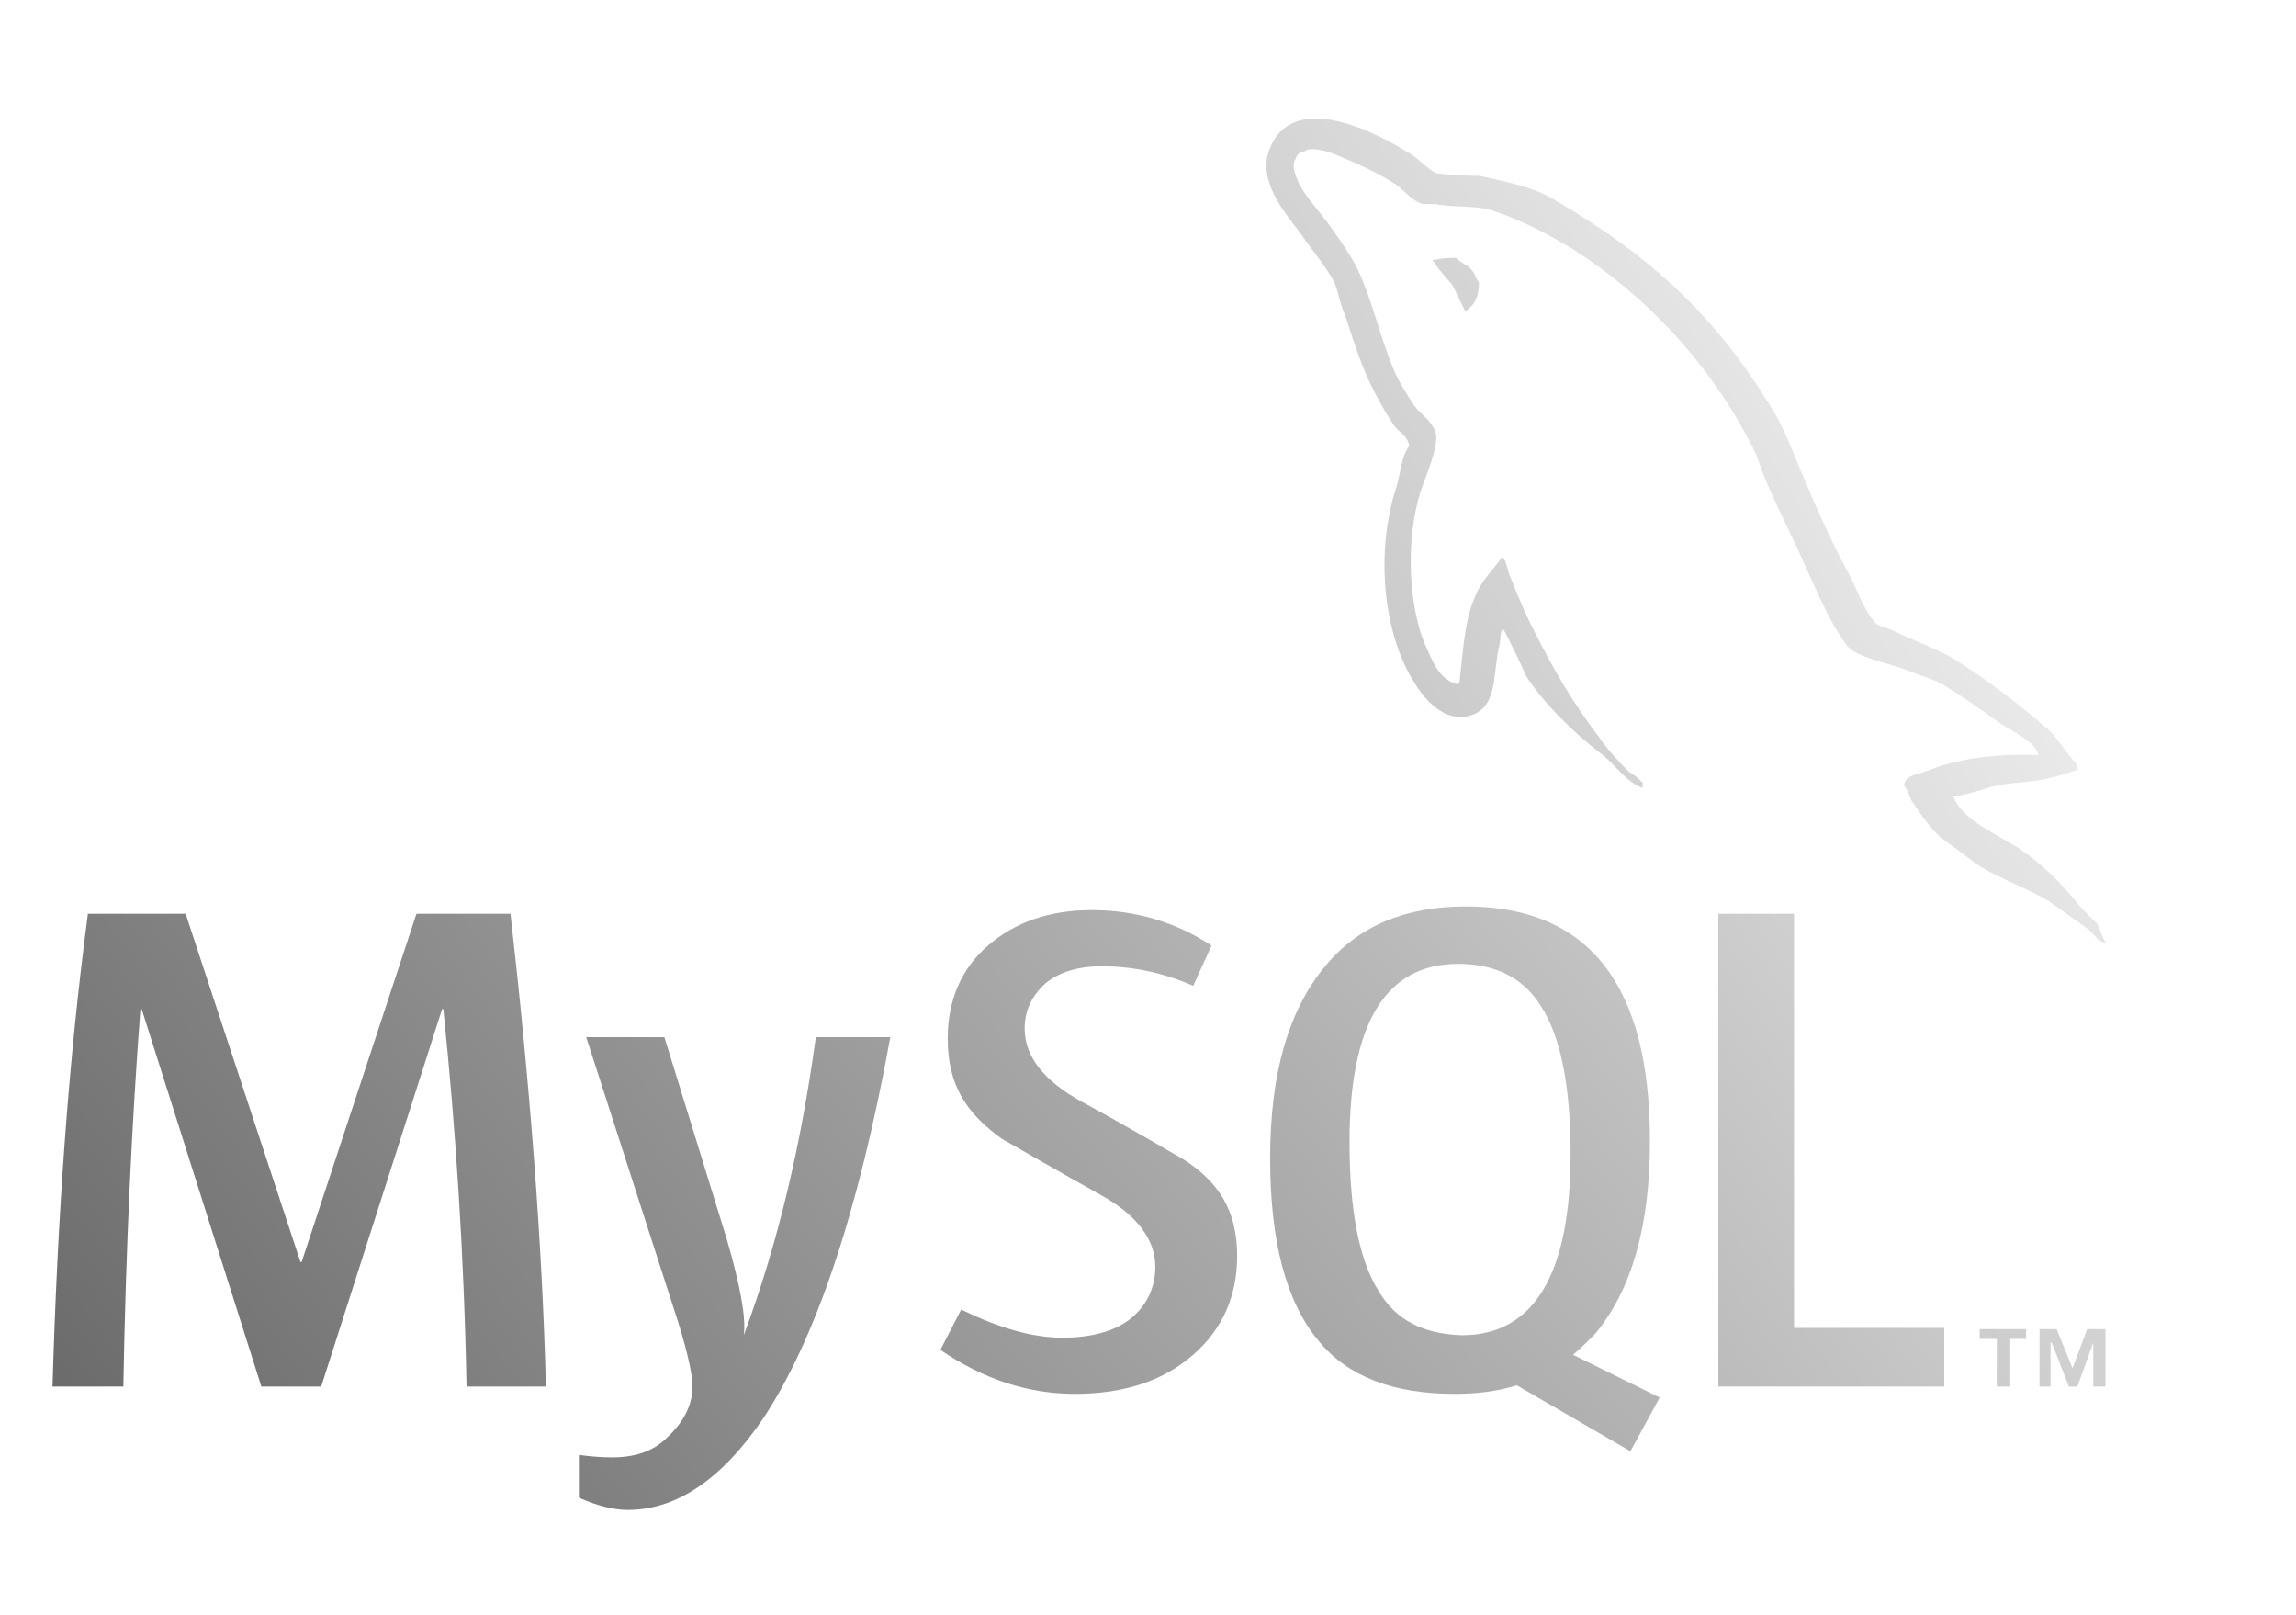
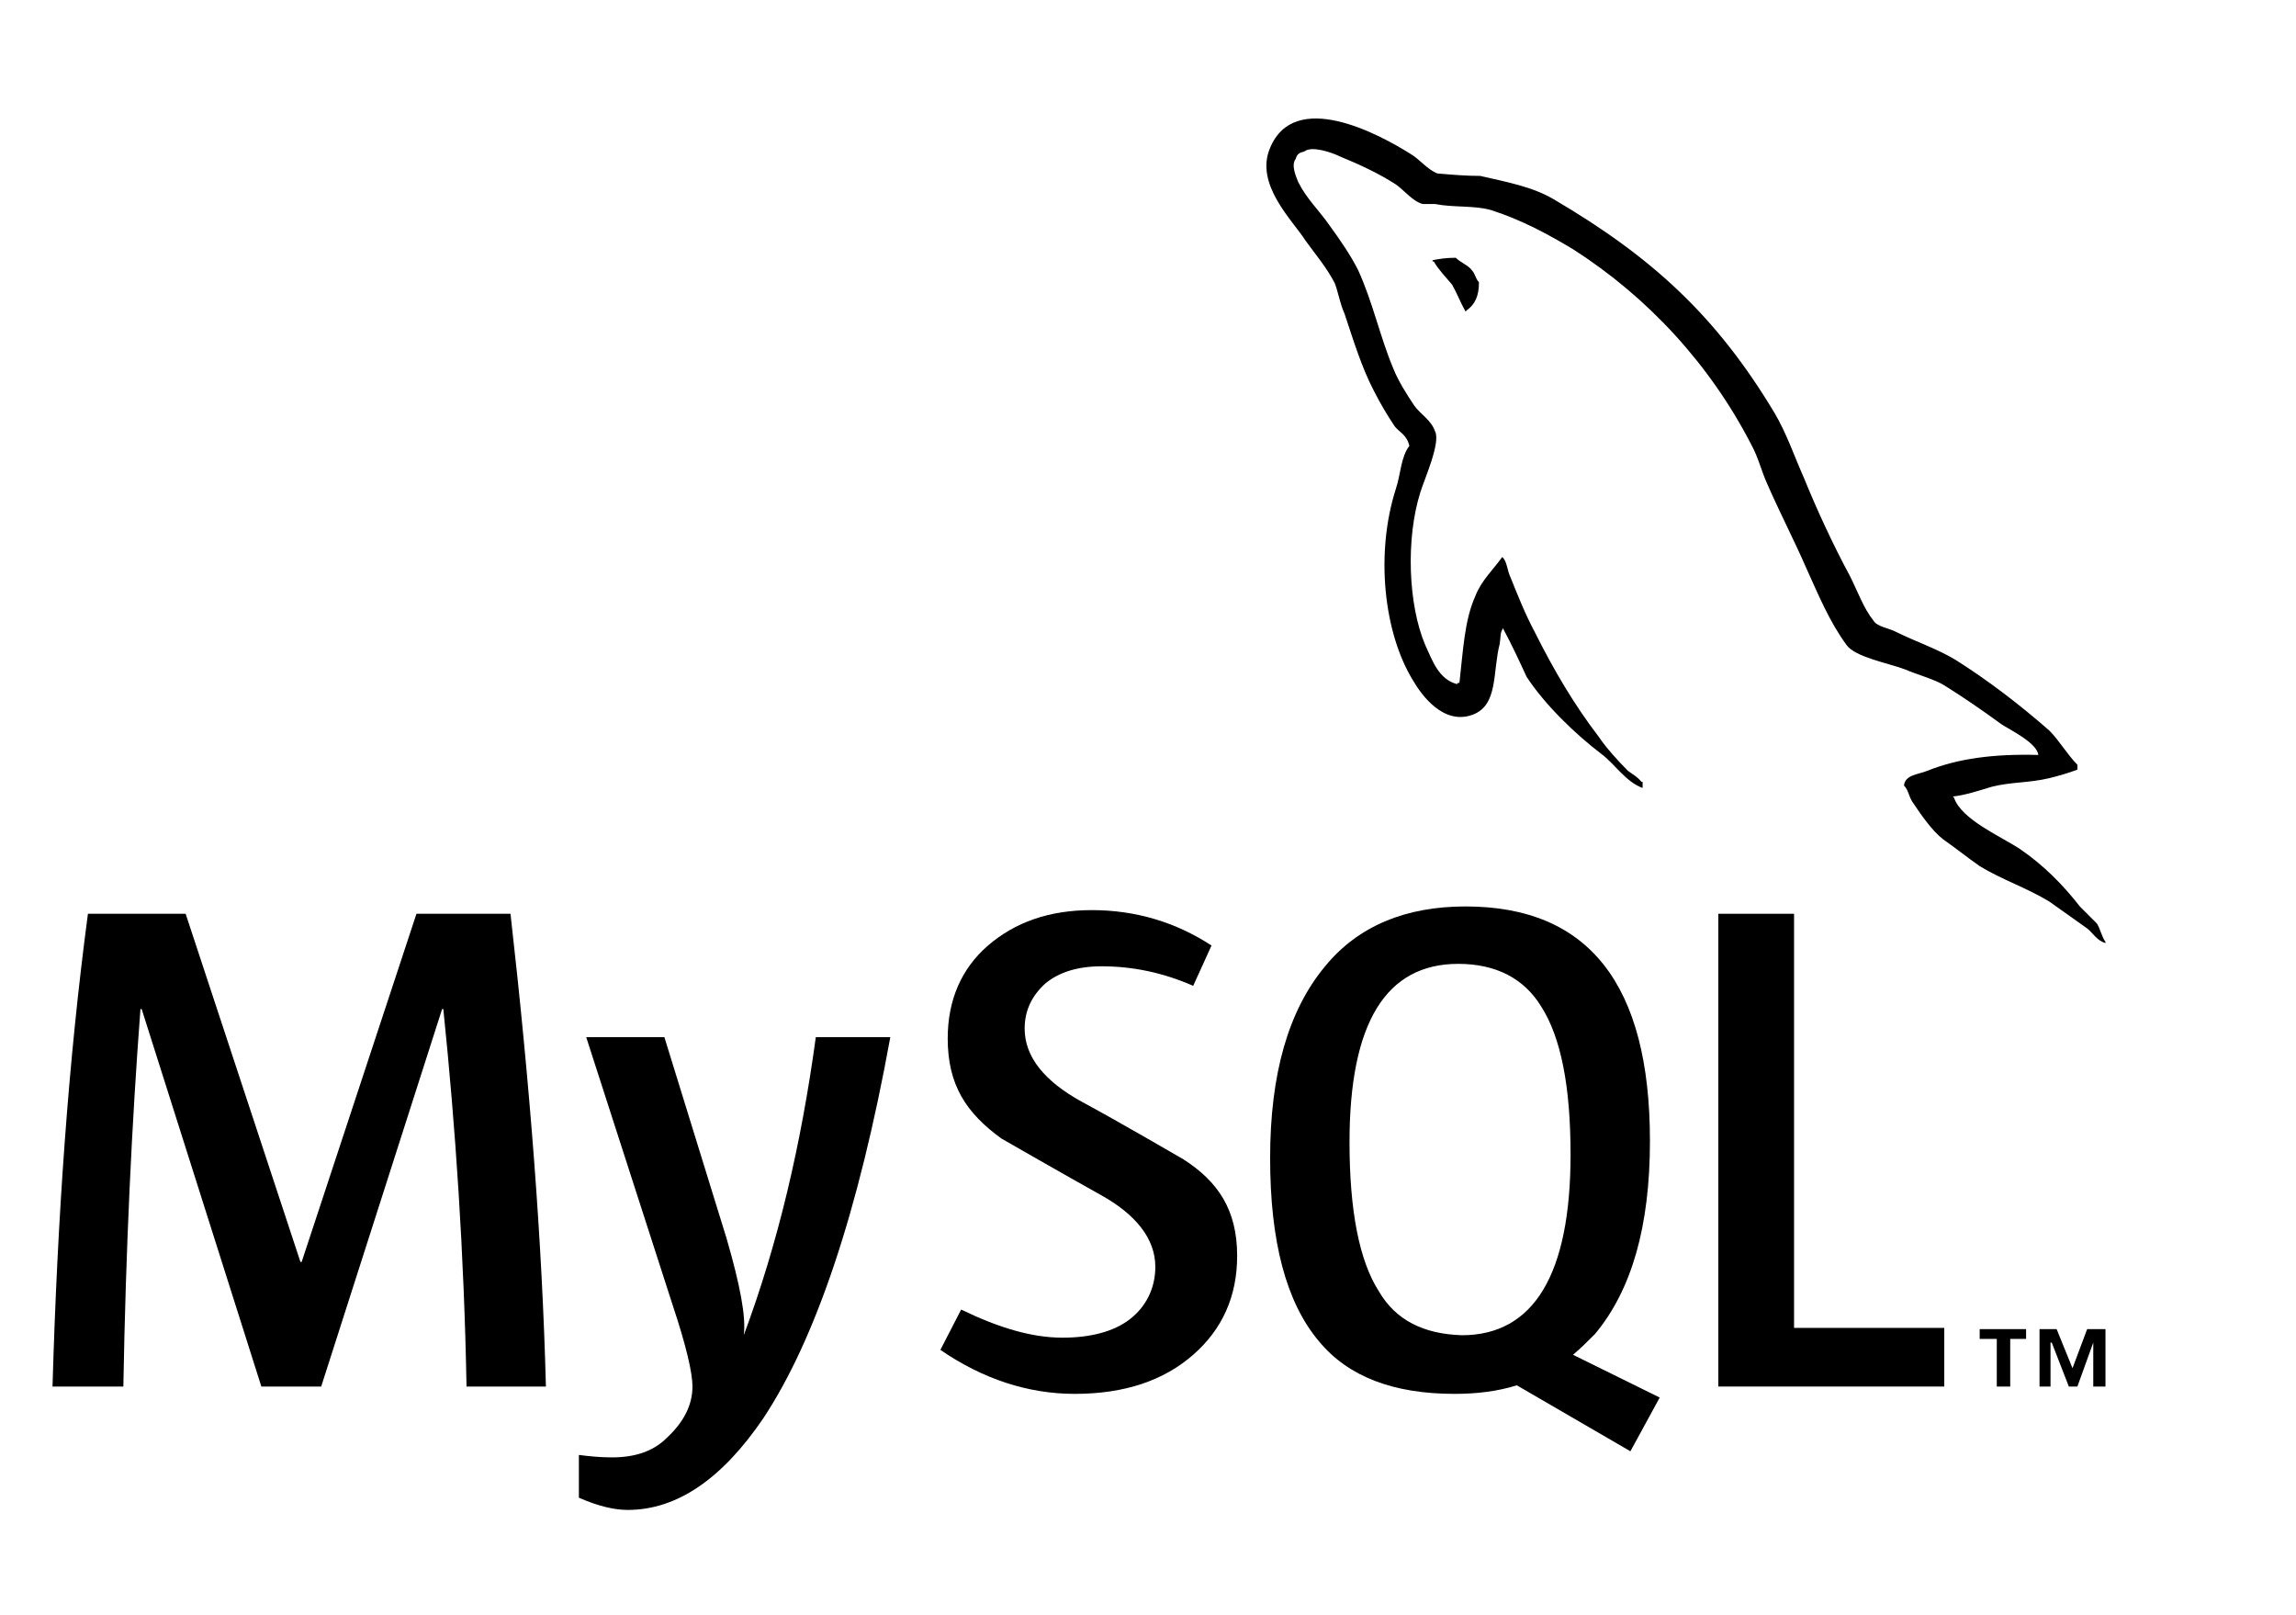
<svg xmlns="http://www.w3.org/2000/svg" className="ionicon up-on-hover" viewBox="0 0 512 360" fill="none">
-   <path fill-rule="evenodd" clip-rule="evenodd" d="M324.63 57.464C322.451 57.464 320.817 57.736 319.455 58.008V58.281H319.727C320.817 60.187 322.451 61.821 323.813 63.455C324.902 65.362 325.719 67.54 326.808 69.447L327.081 69.174C328.987 67.813 329.804 65.906 329.804 62.911C328.987 62.094 328.987 61.004 328.17 60.187C327.353 59.098 325.719 58.553 324.63 57.464Z" fill="url(#paint0_linearMysql)" />
+   <path fillRule="evenodd" clipRule="evenodd" d="M324.63 57.464C322.451 57.464 320.817 57.736 319.455 58.008V58.281H319.727C320.817 60.187 322.451 61.821 323.813 63.455C324.902 65.362 325.719 67.54 326.808 69.447L327.081 69.174C328.987 67.813 329.804 65.906 329.804 62.911C328.987 62.094 328.987 61.004 328.17 60.187C327.353 59.098 325.719 58.553 324.63 57.464Z" fill="url(#paint0_linearMysql)" />
  <path d="M121.736 309.106H104.034C103.49 279.421 101.583 251.37 98.86 224.953H98.588L71.626 309.106H58.281L31.592 224.953H31.319C29.413 250.281 28.051 278.06 27.507 309.106H11.711C12.8 271.523 15.251 236.392 19.609 203.711H41.396L66.996 281.328H67.268L92.868 203.711H113.839C118.196 242.111 120.919 277.243 121.736 309.106Z" fill="url(#paint1_linearMysql)" />
  <path d="M198.537 231.217C191.456 270.162 181.924 298.485 170.213 316.187C160.954 329.804 150.877 336.613 139.983 336.613C136.988 336.613 133.447 335.796 129.09 333.889V324.357C131.269 324.63 133.72 324.902 136.443 324.902C141.617 324.902 145.703 323.54 148.698 320.545C152.511 317.004 154.418 313.191 154.418 309.106C154.418 306.111 153.056 300.119 150.06 291.132L130.724 231.217H148.154L162.043 276.153C165.039 286.502 166.4 293.583 165.856 297.668C173.481 277.243 178.656 255.183 181.924 231.217H198.537Z" fill="url(#paint2_linearMysql)" />
  <path d="M433.566 309.106H383.183V203.711H400.068V296.034H433.566V309.106Z" fill="url(#paint3_linearMysql)" />
-   <path fill-rule="evenodd" clip-rule="evenodd" d="M370.111 311.558L350.775 302.026C352.409 300.664 354.043 299.03 355.677 297.396C363.847 287.592 367.932 273.43 367.932 254.366C367.932 219.506 354.315 202.077 326.809 202.077C313.464 202.077 302.843 206.434 295.49 215.421C287.319 225.226 283.234 239.387 283.234 258.179C283.234 276.698 286.775 290.315 294.128 299.03C300.664 306.928 310.741 310.74 324.358 310.74C329.26 310.74 333.89 310.196 338.247 308.834L363.575 323.54L370.111 311.558ZM307.473 287.864C303.115 281.055 300.937 269.889 300.937 254.638C300.937 227.949 309.107 214.877 325.175 214.877C333.617 214.877 339.881 218.145 343.694 224.409C348.051 231.217 350.23 242.111 350.23 257.362C350.23 284.051 342.06 297.668 325.992 297.668C317.549 297.396 311.285 294.4 307.473 287.864Z" fill="url(#paint4_linearMysql)" />
+   <path fillRule="evenodd" clipRule="evenodd" d="M370.111 311.558L350.775 302.026C352.409 300.664 354.043 299.03 355.677 297.396C363.847 287.592 367.932 273.43 367.932 254.366C367.932 219.506 354.315 202.077 326.809 202.077C313.464 202.077 302.843 206.434 295.49 215.421C287.319 225.226 283.234 239.387 283.234 258.179C283.234 276.698 286.775 290.315 294.128 299.03C300.664 306.928 310.741 310.74 324.358 310.74C329.26 310.74 333.89 310.196 338.247 308.834L363.575 323.54L370.111 311.558ZM307.473 287.864C303.115 281.055 300.937 269.889 300.937 254.638C300.937 227.949 309.107 214.877 325.175 214.877C333.617 214.877 339.881 218.145 343.694 224.409C348.051 231.217 350.23 242.111 350.23 257.362C350.23 284.051 342.06 297.668 325.992 297.668C317.549 297.396 311.285 294.4 307.473 287.864Z" fill="url(#paint4_linearMysql)" />
  <path d="M275.881 279.966C275.881 288.953 272.613 296.306 266.077 302.025C259.54 307.745 250.826 310.74 239.66 310.74C229.311 310.74 219.234 307.472 209.702 300.936L214.332 291.949C222.774 296.034 230.128 298.213 236.936 298.213C243.2 298.213 248.374 296.851 251.915 294.128C255.455 291.404 257.634 287.319 257.634 282.417C257.634 276.153 253.277 270.706 245.379 266.349C238.026 262.264 223.319 253.821 223.319 253.821C215.421 248.102 211.336 241.838 211.336 231.489C211.336 223.047 214.332 215.966 220.323 210.791C226.315 205.617 233.94 202.894 243.472 202.894C253.277 202.894 262.264 205.617 270.162 210.791L266.077 219.779C259.268 216.783 252.46 215.421 245.651 215.421C240.204 215.421 236.119 216.783 233.123 219.234C230.128 221.957 228.494 225.225 228.494 229.311C228.494 235.574 232.851 241.021 241.294 245.651C248.919 249.736 263.898 258.451 263.898 258.451C271.523 263.353 275.881 269.617 275.881 279.966Z" fill="url(#paint5_linearMysql)" />
-   <path fill-rule="evenodd" clip-rule="evenodd" d="M454.536 168.306C444.459 168.034 436.562 169.123 429.753 171.847C427.847 172.664 424.851 172.664 424.579 175.115C425.668 176.204 425.668 177.838 426.757 179.2C428.391 181.651 430.842 185.192 433.294 187.098C436.017 189.004 438.74 191.183 441.464 193.089C446.366 196.085 452.085 197.992 456.987 200.987C459.711 202.894 462.706 205.072 465.43 206.979C466.791 208.068 467.608 209.702 469.515 210.247V209.975C468.698 208.885 468.425 207.251 467.608 205.889C466.247 204.528 465.157 203.438 463.796 202.077C459.983 197.175 455.625 192.817 450.451 189.277C446.366 186.553 437.379 182.74 435.745 177.838C435.745 177.838 435.745 177.838 435.472 177.566C438.196 177.294 441.464 176.204 444.187 175.387C448.545 174.298 452.357 174.57 456.987 173.481C459.166 172.936 461.072 172.392 463.251 171.575V170.485C461.072 168.306 459.166 165.038 456.987 162.86C450.451 157.14 443.37 151.694 436.017 147.064C431.932 144.613 427.03 142.979 422.672 140.8C421.038 139.983 418.587 139.711 417.77 138.349C415.591 135.626 414.23 131.813 412.596 128.545C408.783 121.464 405.242 113.838 402.247 106.485C400.068 101.583 398.434 96.681 395.711 92.051C382.638 70.264 368.204 57.191 346.417 44.392C341.787 41.668 336.068 40.579 330.076 39.217C326.808 39.217 323.813 38.945 320.545 38.672C318.366 37.855 316.459 35.404 314.553 34.315C307.2 29.685 288.681 19.881 283.234 32.953C279.693 41.123 288.408 49.294 291.132 53.651C293.311 56.647 296.034 59.915 297.668 63.183C298.485 65.362 298.757 67.54 299.847 69.992C301.753 75.711 303.659 81.975 306.383 87.149C307.745 89.872 309.379 92.596 311.013 95.047C312.102 96.409 313.736 96.953 314.281 99.404C312.374 101.855 312.374 105.668 311.285 108.936C306.655 123.37 308.562 141.072 315.098 151.694C317.004 154.962 321.906 161.77 328.442 159.319C334.162 157.14 332.8 149.787 334.434 143.523C334.706 141.889 334.434 141.072 335.251 139.983V140.255C337.157 143.796 338.791 147.336 340.425 150.877C344.511 157.14 351.319 163.677 357.038 168.034C360.034 170.213 362.485 174.298 366.298 175.66V174.298H366.025C365.208 173.209 364.119 172.664 363.03 171.847C360.851 169.668 358.128 166.672 356.493 164.221C351.047 157.14 346.417 149.243 342.332 141.072C340.153 136.987 338.519 132.902 336.885 128.817C336.068 127.183 336.068 125.004 334.979 124.187C333.072 126.911 330.349 129.362 328.987 132.902C326.536 138.349 326.264 145.157 325.447 152.238C324.902 152.238 325.174 152.238 324.902 152.511C320.817 151.421 319.455 147.336 317.821 143.796C314.008 134.809 313.464 120.102 316.732 109.753C317.549 107.03 321.362 98.587 320 96.136C319.183 93.685 316.732 92.323 315.37 90.417C313.736 87.966 311.83 84.97 310.74 82.247C307.745 75.166 306.111 67.268 302.842 60.187C301.208 56.919 298.757 53.379 296.579 50.383C294.128 46.843 291.404 44.392 289.498 40.579C288.953 39.217 287.864 36.766 288.953 35.404C289.225 34.315 289.77 34.043 290.859 33.77C292.494 32.409 297.123 34.043 298.757 34.86C303.387 36.766 307.472 38.672 311.285 41.123C313.191 42.485 315.098 44.936 317.276 45.481H320C324.085 46.298 328.715 45.753 332.528 46.843C339.336 49.021 345.328 52.289 350.774 55.557C367.387 66.179 381.276 81.157 390.536 99.132C392.17 102.128 392.715 104.851 394.076 107.847C396.8 114.111 400.068 120.375 402.791 126.638C405.515 132.63 407.966 138.621 411.779 143.796C413.685 146.519 421.311 147.881 424.851 149.243C427.302 150.332 431.387 151.421 433.566 152.783C437.923 155.506 442.281 158.502 446.366 161.498C448 162.587 454.264 165.583 454.536 168.306Z" fill="url(#paint6_linearMysql)" />
+   <path fillRule="evenodd" clipRule="evenodd" d="M454.536 168.306C444.459 168.034 436.562 169.123 429.753 171.847C427.847 172.664 424.851 172.664 424.579 175.115C425.668 176.204 425.668 177.838 426.757 179.2C428.391 181.651 430.842 185.192 433.294 187.098C436.017 189.004 438.74 191.183 441.464 193.089C446.366 196.085 452.085 197.992 456.987 200.987C459.711 202.894 462.706 205.072 465.43 206.979C466.791 208.068 467.608 209.702 469.515 210.247V209.975C468.698 208.885 468.425 207.251 467.608 205.889C466.247 204.528 465.157 203.438 463.796 202.077C459.983 197.175 455.625 192.817 450.451 189.277C446.366 186.553 437.379 182.74 435.745 177.838C435.745 177.838 435.745 177.838 435.472 177.566C438.196 177.294 441.464 176.204 444.187 175.387C448.545 174.298 452.357 174.57 456.987 173.481C459.166 172.936 461.072 172.392 463.251 171.575V170.485C461.072 168.306 459.166 165.038 456.987 162.86C450.451 157.14 443.37 151.694 436.017 147.064C431.932 144.613 427.03 142.979 422.672 140.8C421.038 139.983 418.587 139.711 417.77 138.349C415.591 135.626 414.23 131.813 412.596 128.545C408.783 121.464 405.242 113.838 402.247 106.485C400.068 101.583 398.434 96.681 395.711 92.051C382.638 70.264 368.204 57.191 346.417 44.392C341.787 41.668 336.068 40.579 330.076 39.217C326.808 39.217 323.813 38.945 320.545 38.672C318.366 37.855 316.459 35.404 314.553 34.315C307.2 29.685 288.681 19.881 283.234 32.953C279.693 41.123 288.408 49.294 291.132 53.651C293.311 56.647 296.034 59.915 297.668 63.183C298.485 65.362 298.757 67.54 299.847 69.992C301.753 75.711 303.659 81.975 306.383 87.149C307.745 89.872 309.379 92.596 311.013 95.047C312.102 96.409 313.736 96.953 314.281 99.404C312.374 101.855 312.374 105.668 311.285 108.936C306.655 123.37 308.562 141.072 315.098 151.694C317.004 154.962 321.906 161.77 328.442 159.319C334.162 157.14 332.8 149.787 334.434 143.523C334.706 141.889 334.434 141.072 335.251 139.983V140.255C337.157 143.796 338.791 147.336 340.425 150.877C344.511 157.14 351.319 163.677 357.038 168.034C360.034 170.213 362.485 174.298 366.298 175.66V174.298H366.025C365.208 173.209 364.119 172.664 363.03 171.847C360.851 169.668 358.128 166.672 356.493 164.221C351.047 157.14 346.417 149.243 342.332 141.072C340.153 136.987 338.519 132.902 336.885 128.817C336.068 127.183 336.068 125.004 334.979 124.187C333.072 126.911 330.349 129.362 328.987 132.902C326.536 138.349 326.264 145.157 325.447 152.238C324.902 152.238 325.174 152.238 324.902 152.511C320.817 151.421 319.455 147.336 317.821 143.796C314.008 134.809 313.464 120.102 316.732 109.753C317.549 107.03 321.362 98.587 320 96.136C319.183 93.685 316.732 92.323 315.37 90.417C313.736 87.966 311.83 84.97 310.74 82.247C307.745 75.166 306.111 67.268 302.842 60.187C301.208 56.919 298.757 53.379 296.579 50.383C294.128 46.843 291.404 44.392 289.498 40.579C288.953 39.217 287.864 36.766 288.953 35.404C289.225 34.315 289.77 34.043 290.859 33.77C292.494 32.409 297.123 34.043 298.757 34.86C303.387 36.766 307.472 38.672 311.285 41.123C313.191 42.485 315.098 44.936 317.276 45.481H320C324.085 46.298 328.715 45.753 332.528 46.843C339.336 49.021 345.328 52.289 350.774 55.557C367.387 66.179 381.276 81.157 390.536 99.132C392.17 102.128 392.715 104.851 394.076 107.847C396.8 114.111 400.068 120.375 402.791 126.638C405.515 132.63 407.966 138.621 411.779 143.796C413.685 146.519 421.311 147.881 424.851 149.243C427.302 150.332 431.387 151.421 433.566 152.783C437.923 155.506 442.281 158.502 446.366 161.498C448 162.587 454.264 165.583 454.536 168.306Z" fill="url(#paint6_linearMysql)" />
  <path d="M466.791 309.106H469.514V296.306H465.429L462.161 305.021L458.62 296.306H454.808V309.106H457.259V299.302H457.531L461.344 309.106H463.25L466.791 299.302V309.106ZM445.548 309.106H448.271V298.485H451.812V296.306H441.463V298.485H445.276V309.106H445.548Z" fill="url(#paint7_linearMysql)" />
  <defs>
    <linearGradient id="paint0_linearMysql" x1="473" y1="-18" x2="5" y2="346" gradientUnits="userSpaceOnUse">
-       <stop stop-color="white" />
-       <stop offset="1" stop-color="#666666" />
+       <stop stopColor="white" />
+       <stop offset="1" stopColor="#666666" />
    </linearGradient>
    <linearGradient id="paint1_linearMysql" x1="469.001" y1="-6" x2="12.001" y2="342" gradientUnits="userSpaceOnUse">
-       <stop stop-color="white" />
-       <stop offset="1" stop-color="#666666" />
+       <stop stopColor="white" />
+       <stop offset="1" stopColor="#666666" />
    </linearGradient>
    <linearGradient id="paint2_linearMysql" x1="461.001" y1="-26" x2="9.001" y2="337" gradientUnits="userSpaceOnUse">
-       <stop stop-color="white" />
-       <stop offset="1" stop-color="#666666" />
+       <stop stopColor="white" />
+       <stop offset="1" stopColor="#666666" />
    </linearGradient>
    <linearGradient id="paint3_linearMysql" x1="473" y1="2" x2="9" y2="342" gradientUnits="userSpaceOnUse">
-       <stop stop-color="white" />
-       <stop offset="1" stop-color="#666666" />
+       <stop stopColor="white" />
+       <stop offset="1" stopColor="#666666" />
    </linearGradient>
    <linearGradient id="paint4_linearMysql" x1="461" y1="-18" x2="17" y2="350" gradientUnits="userSpaceOnUse">
-       <stop stop-color="white" />
-       <stop offset="1" stop-color="#666666" />
+       <stop stopColor="white" />
+       <stop offset="1" stopColor="#666666" />
    </linearGradient>
    <linearGradient id="paint5_linearMysql" x1="469" y1="-18" x2="9" y2="358" gradientUnits="userSpaceOnUse">
-       <stop stop-color="white" />
-       <stop offset="1" stop-color="#666666" />
+       <stop stopColor="white" />
+       <stop offset="1" stopColor="#666666" />
    </linearGradient>
    <linearGradient id="paint6_linearMysql" x1="470" y1="26" x2="-23" y2="330" gradientUnits="userSpaceOnUse">
-       <stop stop-color="white" />
-       <stop offset="1" stop-color="#666666" />
+       <stop stopColor="white" />
+       <stop offset="1" stopColor="#666666" />
    </linearGradient>
    <linearGradient id="paint7_linearMysql" x1="470" y1="4" x2="-9.001" y2="346" gradientUnits="userSpaceOnUse">
-       <stop stop-color="white" />
-       <stop offset="1" stop-color="#666666" />
+       <stop stopColor="white" />
+       <stop offset="1" stopColor="#666666" />
    </linearGradient>
  </defs>
</svg>
